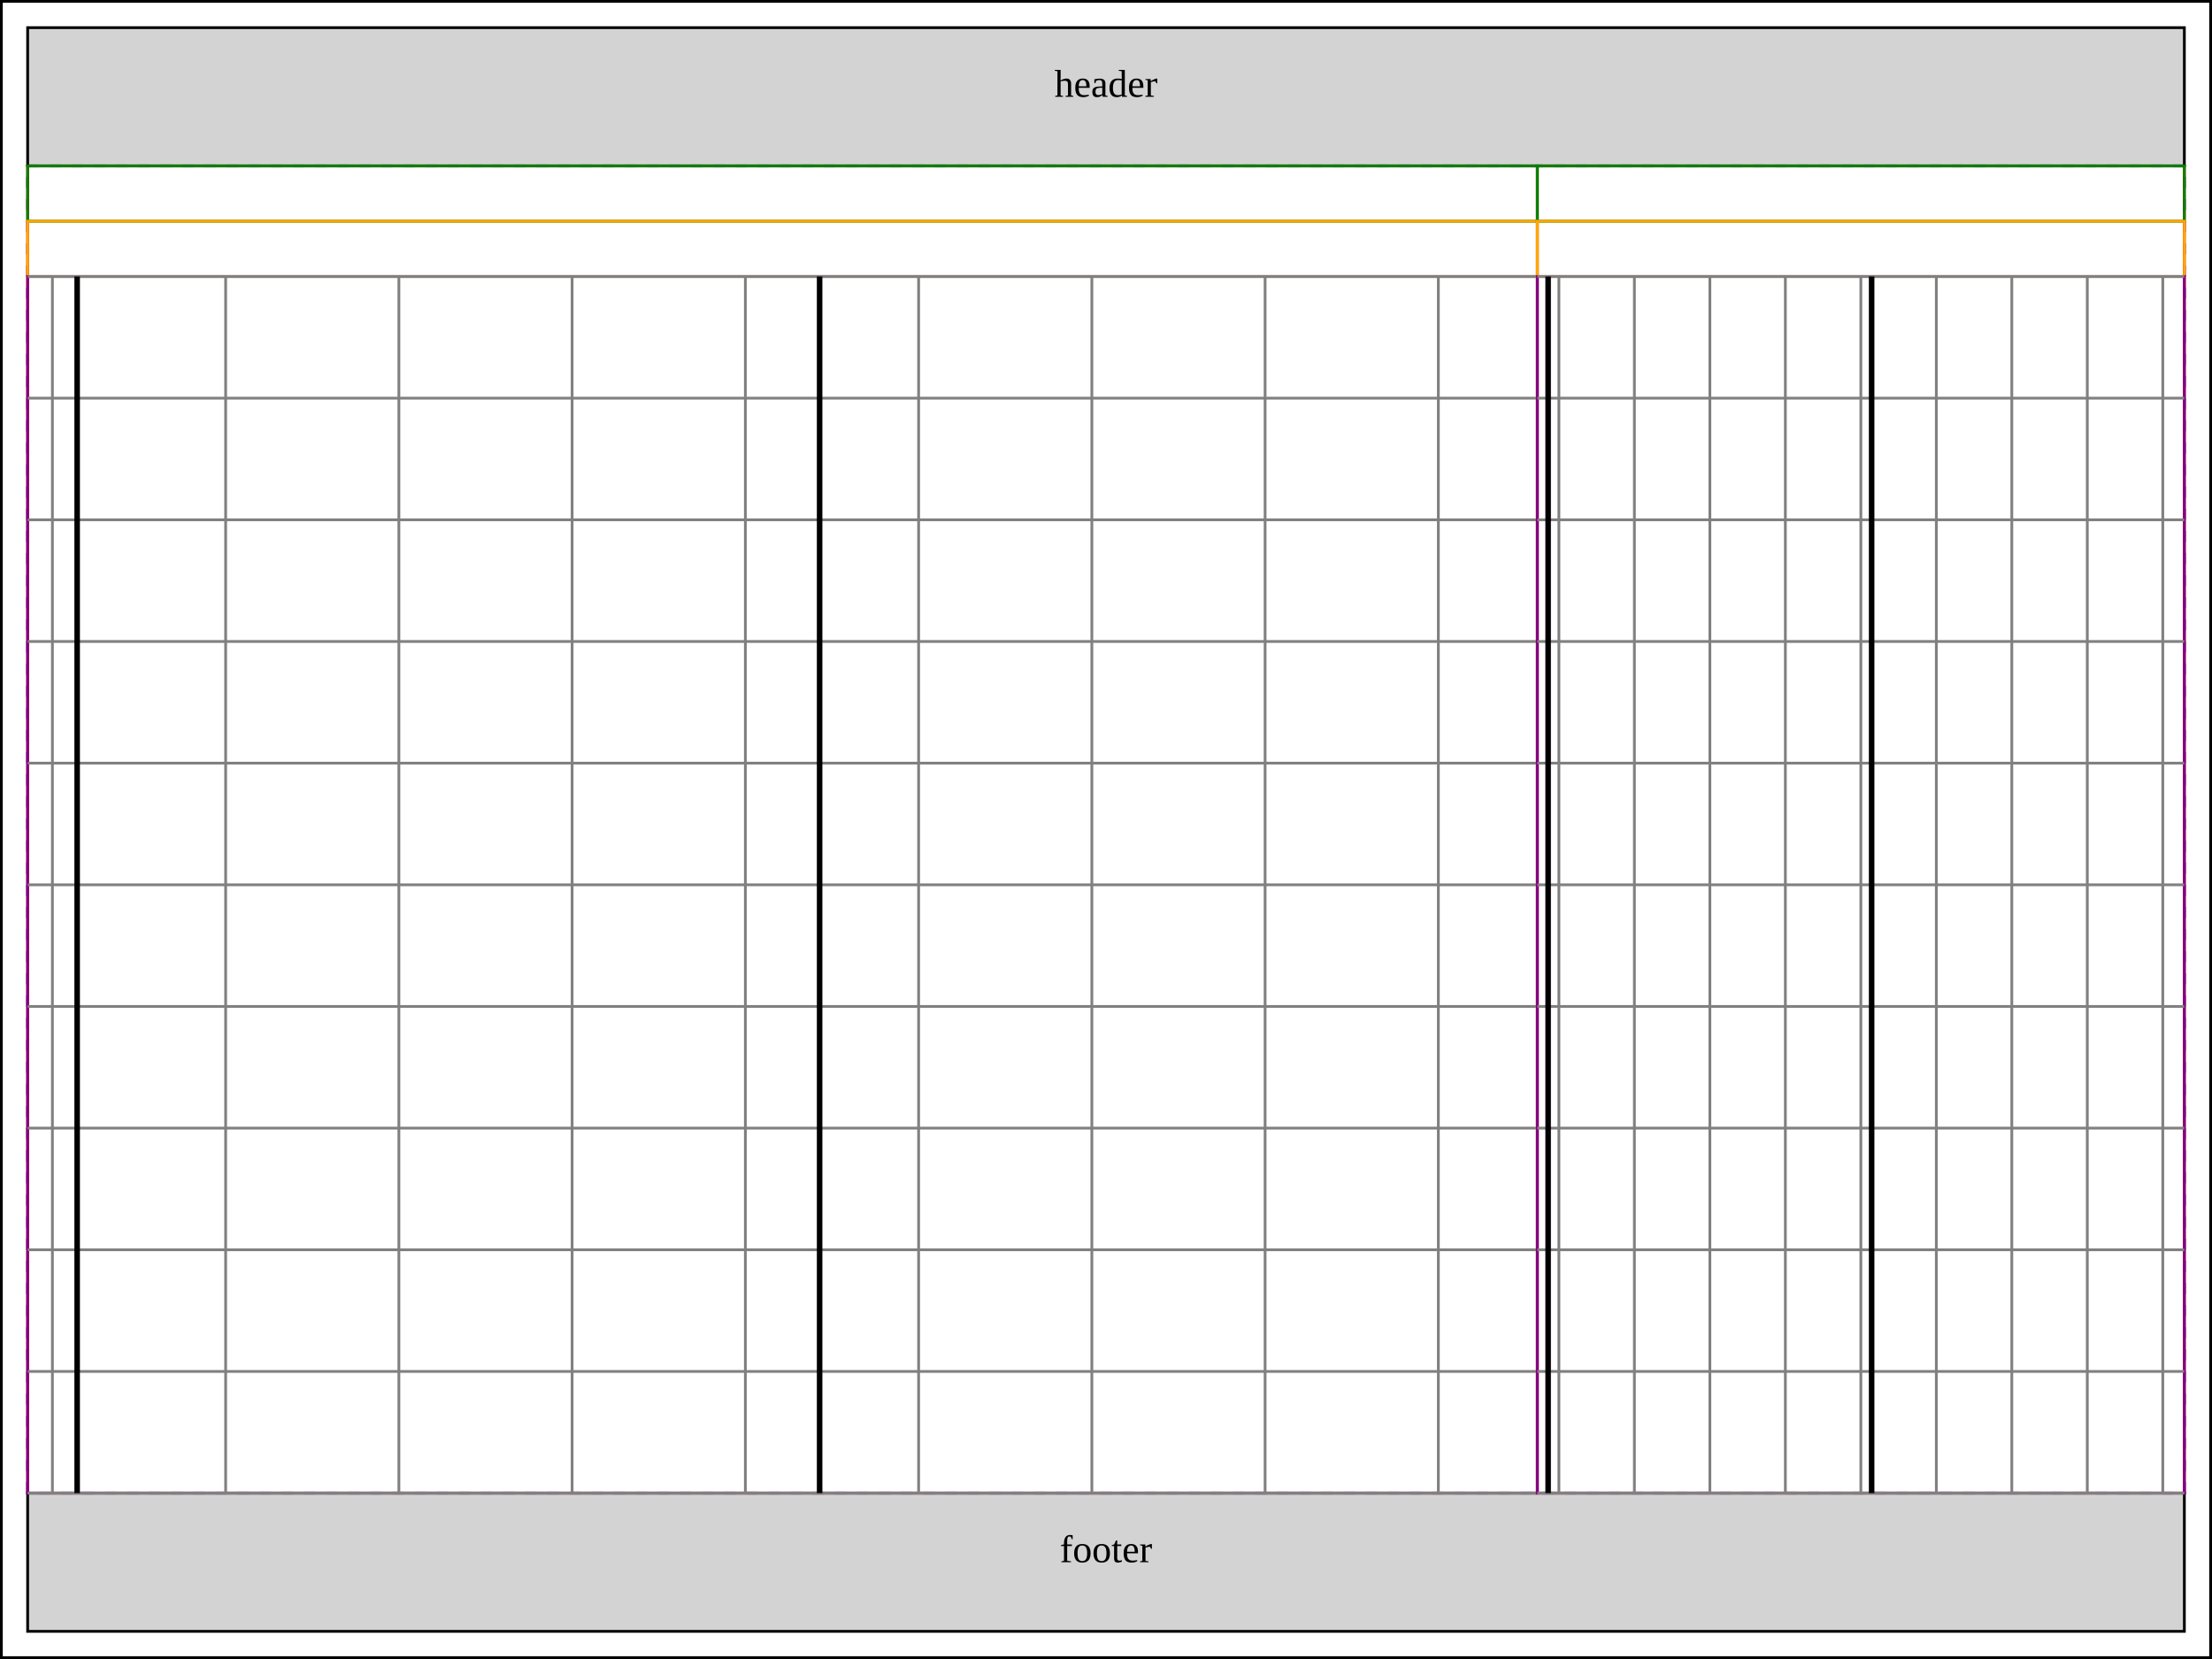
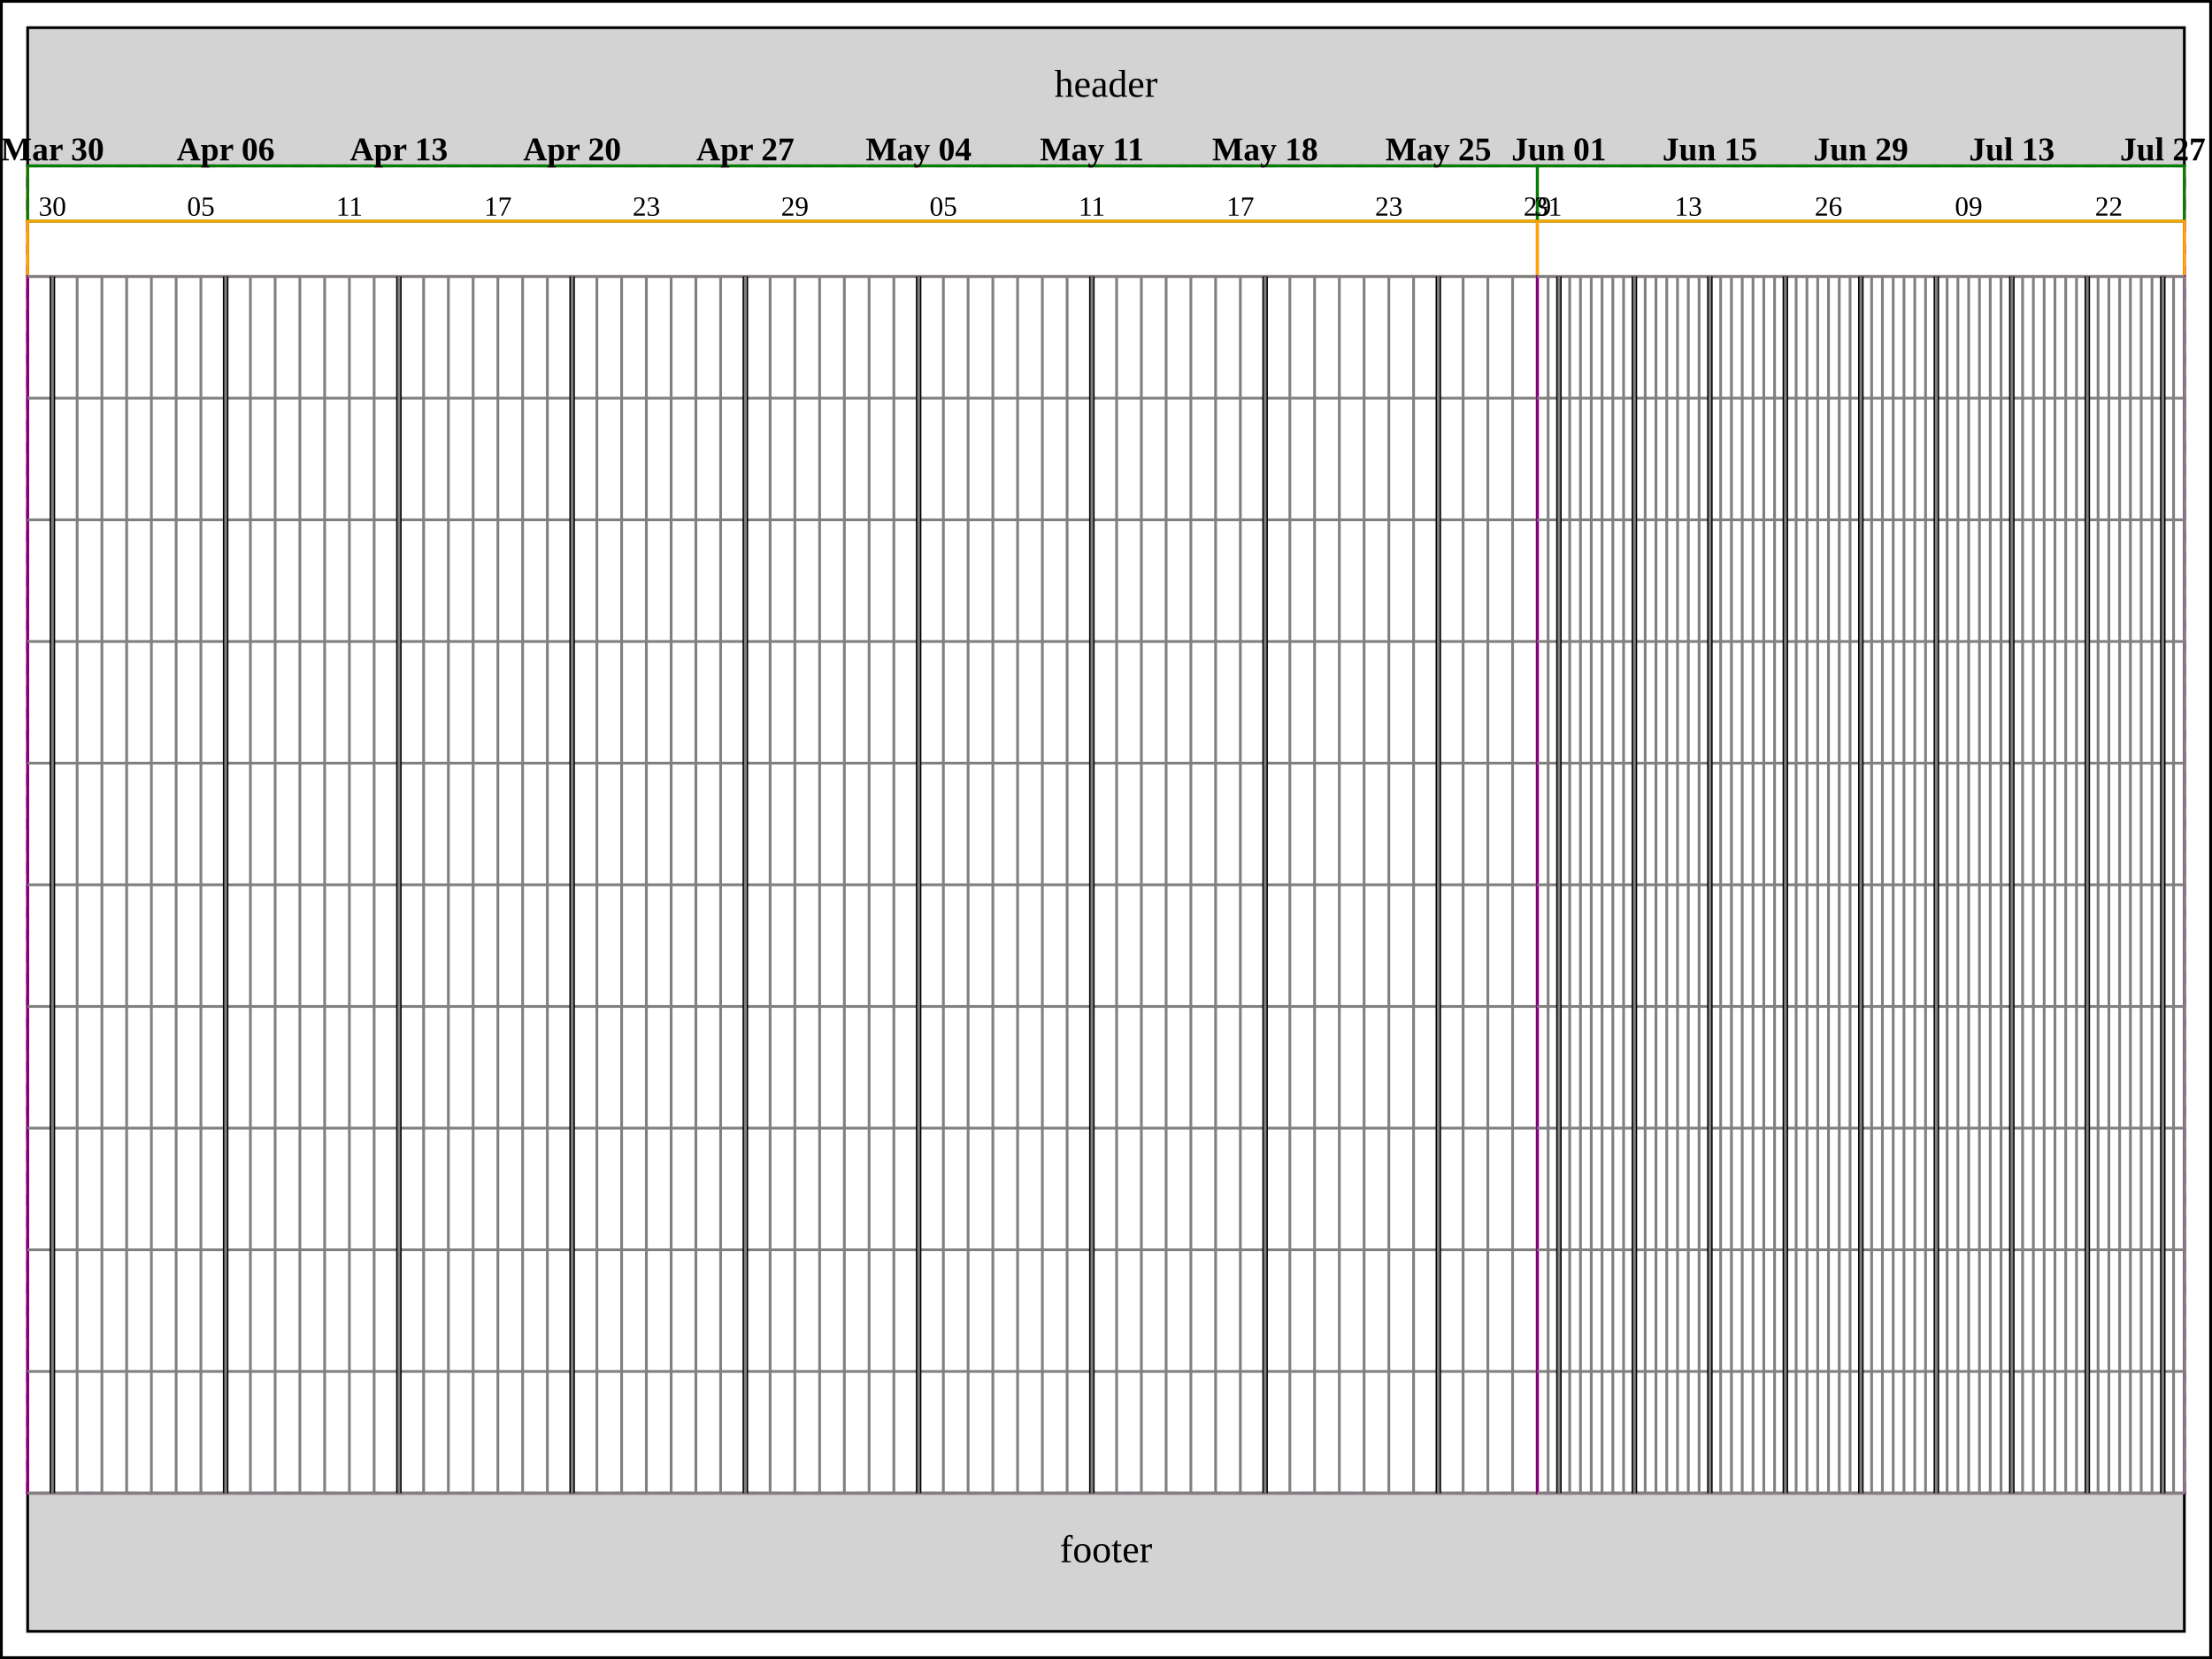
<svg xmlns="http://www.w3.org/2000/svg" baseProfile="full" height="600.0" version="1.1" width="800.0">
  <defs />
  <rect fill="white" height="600.0" stroke="black" stroke-width="2" width="800.0" x="0" y="0" />
  <rect fill="lightgray" height="50.0" stroke="black" stroke-width="1" width="780.0" x="10.0" y="10.0" />
  <text font-size="14" text-anchor="middle" x="400.0" y="35.0">header</text>
  <rect fill="lightgray" height="50.0" stroke="black" stroke-width="1" width="780.0" x="10.0" y="540.0" />
  <text font-size="14" text-anchor="middle" x="400.0" y="565.0">footer</text>
  <rect fill="none" height="480.0" stroke="blue" stroke-dasharray="4" stroke-width="1" width="780.0" x="10.0" y="60.0" />
  <rect fill="none" height="480.0" stroke="red" stroke-width="1" width="546.0" x="10.0" y="60.0" />
  <rect fill="none" height="20.0" stroke="green" stroke-width="1" width="546.0" x="10.0" y="60.0" />
  <rect fill="none" height="20.0" stroke="orange" stroke-width="1" width="546.0" x="10.0" y="80.0" />
  <rect fill="none" height="440.0" stroke="purple" stroke-width="1" width="546.0" x="10.0" y="100.0" />
  <line stroke="gray" stroke-width="1" x1="10.0" x2="556.0" y1="100.0" y2="100.0" />
  <line stroke="gray" stroke-width="1" x1="10.0" x2="556.0" y1="144.0" y2="144.0" />
  <line stroke="gray" stroke-width="1" x1="10.0" x2="556.0" y1="188.0" y2="188.0" />
  <line stroke="gray" stroke-width="1" x1="10.0" x2="556.0" y1="232.0" y2="232.0" />
  <line stroke="gray" stroke-width="1" x1="10.0" x2="556.0" y1="276.0" y2="276.0" />
  <line stroke="gray" stroke-width="1" x1="10.0" x2="556.0" y1="320.0" y2="320.0" />
  <line stroke="gray" stroke-width="1" x1="10.0" x2="556.0" y1="364.0" y2="364.0" />
  <line stroke="gray" stroke-width="1" x1="10.0" x2="556.0" y1="408.0" y2="408.0" />
  <line stroke="gray" stroke-width="1" x1="10.0" x2="556.0" y1="452.0" y2="452.0" />
  <line stroke="gray" stroke-width="1" x1="10.0" x2="556.0" y1="496.0" y2="496.0" />
  <line stroke="gray" stroke-width="1" x1="10.0" x2="556.0" y1="540.0" y2="540.0" />
-   <line stroke="black" stroke-width="2" x1="27.902" x2="27.902" y1="100.0" y2="540.0" />
-   <line stroke="black" stroke-width="2" x1="296.426" x2="296.426" y1="100.0" y2="540.0" />
+   <line stroke="black" stroke-width="2" x1="18.951" x2="18.951" y1="100.0" y2="540.0" />
+   <line stroke="black" stroke-width="2" x1="81.607" x2="81.607" y1="100.0" y2="540.0" />
+   <line stroke="black" stroke-width="2" x1="144.262" x2="144.262" y1="100.0" y2="540.0" />
+   <line stroke="black" stroke-width="2" x1="206.918" x2="206.918" y1="100.0" y2="540.0" />
+   <line stroke="black" stroke-width="2" x1="269.574" x2="269.574" y1="100.0" y2="540.0" />
+   <line stroke="black" stroke-width="2" x1="332.23" x2="332.23" y1="100.0" y2="540.0" />
+   <line stroke="black" stroke-width="2" x1="394.885" x2="394.885" y1="100.0" y2="540.0" />
+   <line stroke="black" stroke-width="2" x1="457.541" x2="457.541" y1="100.0" y2="540.0" />
+   <line stroke="black" stroke-width="2" x1="520.197" x2="520.197" y1="100.0" y2="540.0" />
+   <text font-size="12" font-weight="bold" text-anchor="middle" x="18.951" y="58.0">Mar 30</text>
+   <text font-size="12" font-weight="bold" text-anchor="middle" x="81.607" y="58.0">Apr 06</text>
+   <text font-size="12" font-weight="bold" text-anchor="middle" x="144.262" y="58.0">Apr 13</text>
+   <text font-size="12" font-weight="bold" text-anchor="middle" x="206.918" y="58.0">Apr 20</text>
+   <text font-size="12" font-weight="bold" text-anchor="middle" x="269.574" y="58.0">Apr 27</text>
+   <text font-size="12" font-weight="bold" text-anchor="middle" x="332.23" y="58.0">May 04</text>
+   <text font-size="12" font-weight="bold" text-anchor="middle" x="394.885" y="58.0">May 11</text>
+   <text font-size="12" font-weight="bold" text-anchor="middle" x="457.541" y="58.0">May 18</text>
+   <text font-size="12" font-weight="bold" text-anchor="middle" x="520.197" y="58.0">May 25</text>
  <line stroke="gray" stroke-width="1" x1="18.951" x2="18.951" y1="100.0" y2="540.0" />
+   <line stroke="gray" stroke-width="1" x1="27.902" x2="27.902" y1="100.0" y2="540.0" />
+   <line stroke="gray" stroke-width="1" x1="36.852" x2="36.852" y1="100.0" y2="540.0" />
+   <line stroke="gray" stroke-width="1" x1="45.803" x2="45.803" y1="100.0" y2="540.0" />
+   <line stroke="gray" stroke-width="1" x1="54.754" x2="54.754" y1="100.0" y2="540.0" />
+   <line stroke="gray" stroke-width="1" x1="63.705" x2="63.705" y1="100.0" y2="540.0" />
+   <line stroke="gray" stroke-width="1" x1="72.656" x2="72.656" y1="100.0" y2="540.0" />
  <line stroke="gray" stroke-width="1" x1="81.607" x2="81.607" y1="100.0" y2="540.0" />
+   <line stroke="gray" stroke-width="1" x1="90.557" x2="90.557" y1="100.0" y2="540.0" />
+   <line stroke="gray" stroke-width="1" x1="99.508" x2="99.508" y1="100.0" y2="540.0" />
+   <line stroke="gray" stroke-width="1" x1="108.459" x2="108.459" y1="100.0" y2="540.0" />
+   <line stroke="gray" stroke-width="1" x1="117.41" x2="117.41" y1="100.0" y2="540.0" />
+   <line stroke="gray" stroke-width="1" x1="126.361" x2="126.361" y1="100.0" y2="540.0" />
+   <line stroke="gray" stroke-width="1" x1="135.311" x2="135.311" y1="100.0" y2="540.0" />
  <line stroke="gray" stroke-width="1" x1="144.262" x2="144.262" y1="100.0" y2="540.0" />
+   <line stroke="gray" stroke-width="1" x1="153.213" x2="153.213" y1="100.0" y2="540.0" />
+   <line stroke="gray" stroke-width="1" x1="162.164" x2="162.164" y1="100.0" y2="540.0" />
+   <line stroke="gray" stroke-width="1" x1="171.115" x2="171.115" y1="100.0" y2="540.0" />
+   <line stroke="gray" stroke-width="1" x1="180.066" x2="180.066" y1="100.0" y2="540.0" />
+   <line stroke="gray" stroke-width="1" x1="189.016" x2="189.016" y1="100.0" y2="540.0" />
+   <line stroke="gray" stroke-width="1" x1="197.967" x2="197.967" y1="100.0" y2="540.0" />
  <line stroke="gray" stroke-width="1" x1="206.918" x2="206.918" y1="100.0" y2="540.0" />
+   <line stroke="gray" stroke-width="1" x1="215.869" x2="215.869" y1="100.0" y2="540.0" />
+   <line stroke="gray" stroke-width="1" x1="224.82" x2="224.82" y1="100.0" y2="540.0" />
+   <line stroke="gray" stroke-width="1" x1="233.77" x2="233.77" y1="100.0" y2="540.0" />
+   <line stroke="gray" stroke-width="1" x1="242.721" x2="242.721" y1="100.0" y2="540.0" />
+   <line stroke="gray" stroke-width="1" x1="251.672" x2="251.672" y1="100.0" y2="540.0" />
+   <line stroke="gray" stroke-width="1" x1="260.623" x2="260.623" y1="100.0" y2="540.0" />
  <line stroke="gray" stroke-width="1" x1="269.574" x2="269.574" y1="100.0" y2="540.0" />
+   <line stroke="gray" stroke-width="1" x1="278.525" x2="278.525" y1="100.0" y2="540.0" />
+   <line stroke="gray" stroke-width="1" x1="287.475" x2="287.475" y1="100.0" y2="540.0" />
+   <line stroke="gray" stroke-width="1" x1="296.426" x2="296.426" y1="100.0" y2="540.0" />
+   <line stroke="gray" stroke-width="1" x1="305.377" x2="305.377" y1="100.0" y2="540.0" />
+   <line stroke="gray" stroke-width="1" x1="314.328" x2="314.328" y1="100.0" y2="540.0" />
+   <line stroke="gray" stroke-width="1" x1="323.279" x2="323.279" y1="100.0" y2="540.0" />
  <line stroke="gray" stroke-width="1" x1="332.23" x2="332.23" y1="100.0" y2="540.0" />
+   <line stroke="gray" stroke-width="1" x1="341.18" x2="341.18" y1="100.0" y2="540.0" />
+   <line stroke="gray" stroke-width="1" x1="350.131" x2="350.131" y1="100.0" y2="540.0" />
+   <line stroke="gray" stroke-width="1" x1="359.082" x2="359.082" y1="100.0" y2="540.0" />
+   <line stroke="gray" stroke-width="1" x1="368.033" x2="368.033" y1="100.0" y2="540.0" />
+   <line stroke="gray" stroke-width="1" x1="376.984" x2="376.984" y1="100.0" y2="540.0" />
+   <line stroke="gray" stroke-width="1" x1="385.934" x2="385.934" y1="100.0" y2="540.0" />
  <line stroke="gray" stroke-width="1" x1="394.885" x2="394.885" y1="100.0" y2="540.0" />
+   <line stroke="gray" stroke-width="1" x1="403.836" x2="403.836" y1="100.0" y2="540.0" />
+   <line stroke="gray" stroke-width="1" x1="412.787" x2="412.787" y1="100.0" y2="540.0" />
+   <line stroke="gray" stroke-width="1" x1="421.738" x2="421.738" y1="100.0" y2="540.0" />
+   <line stroke="gray" stroke-width="1" x1="430.689" x2="430.689" y1="100.0" y2="540.0" />
+   <line stroke="gray" stroke-width="1" x1="439.639" x2="439.639" y1="100.0" y2="540.0" />
+   <line stroke="gray" stroke-width="1" x1="448.59" x2="448.59" y1="100.0" y2="540.0" />
  <line stroke="gray" stroke-width="1" x1="457.541" x2="457.541" y1="100.0" y2="540.0" />
+   <line stroke="gray" stroke-width="1" x1="466.492" x2="466.492" y1="100.0" y2="540.0" />
+   <line stroke="gray" stroke-width="1" x1="475.443" x2="475.443" y1="100.0" y2="540.0" />
+   <line stroke="gray" stroke-width="1" x1="484.393" x2="484.393" y1="100.0" y2="540.0" />
+   <line stroke="gray" stroke-width="1" x1="493.344" x2="493.344" y1="100.0" y2="540.0" />
+   <line stroke="gray" stroke-width="1" x1="502.295" x2="502.295" y1="100.0" y2="540.0" />
+   <line stroke="gray" stroke-width="1" x1="511.246" x2="511.246" y1="100.0" y2="540.0" />
  <line stroke="gray" stroke-width="1" x1="520.197" x2="520.197" y1="100.0" y2="540.0" />
+   <line stroke="gray" stroke-width="1" x1="529.148" x2="529.148" y1="100.0" y2="540.0" />
+   <line stroke="gray" stroke-width="1" x1="538.098" x2="538.098" y1="100.0" y2="540.0" />
+   <line stroke="gray" stroke-width="1" x1="547.049" x2="547.049" y1="100.0" y2="540.0" />
+   <line stroke="gray" stroke-width="1" x1="556.0" x2="556.0" y1="100.0" y2="540.0" />
+   <text font-size="10" text-anchor="middle" x="18.951" y="78.0">30</text>
+   <text font-size="10" text-anchor="middle" x="72.656" y="78.0">05</text>
+   <text font-size="10" text-anchor="middle" x="126.361" y="78.0">11</text>
+   <text font-size="10" text-anchor="middle" x="180.066" y="78.0">17</text>
+   <text font-size="10" text-anchor="middle" x="233.77" y="78.0">23</text>
+   <text font-size="10" text-anchor="middle" x="287.475" y="78.0">29</text>
+   <text font-size="10" text-anchor="middle" x="341.18" y="78.0">05</text>
+   <text font-size="10" text-anchor="middle" x="394.885" y="78.0">11</text>
+   <text font-size="10" text-anchor="middle" x="448.59" y="78.0">17</text>
+   <text font-size="10" text-anchor="middle" x="502.295" y="78.0">23</text>
+   <text font-size="10" text-anchor="middle" x="556.0" y="78.0">29</text>
  <rect fill="none" height="480.0" stroke="red" stroke-width="1" width="234.0" x="556.0" y="60.0" />
  <rect fill="none" height="20.0" stroke="green" stroke-width="1" width="234.0" x="556.0" y="60.0" />
  <rect fill="none" height="20.0" stroke="orange" stroke-width="1" width="234.0" x="556.0" y="80.0" />
  <rect fill="none" height="440.0" stroke="purple" stroke-width="1" width="234.0" x="556.0" y="100.0" />
  <line stroke="gray" stroke-width="1" x1="556.0" x2="790.0" y1="100.0" y2="100.0" />
  <line stroke="gray" stroke-width="1" x1="556.0" x2="790.0" y1="144.0" y2="144.0" />
  <line stroke="gray" stroke-width="1" x1="556.0" x2="790.0" y1="188.0" y2="188.0" />
  <line stroke="gray" stroke-width="1" x1="556.0" x2="790.0" y1="232.0" y2="232.0" />
  <line stroke="gray" stroke-width="1" x1="556.0" x2="790.0" y1="276.0" y2="276.0" />
  <line stroke="gray" stroke-width="1" x1="556.0" x2="790.0" y1="320.0" y2="320.0" />
  <line stroke="gray" stroke-width="1" x1="556.0" x2="790.0" y1="364.0" y2="364.0" />
  <line stroke="gray" stroke-width="1" x1="556.0" x2="790.0" y1="408.0" y2="408.0" />
  <line stroke="gray" stroke-width="1" x1="556.0" x2="790.0" y1="452.0" y2="452.0" />
  <line stroke="gray" stroke-width="1" x1="556.0" x2="790.0" y1="496.0" y2="496.0" />
  <line stroke="gray" stroke-width="1" x1="556.0" x2="790.0" y1="540.0" y2="540.0" />
-   <line stroke="black" stroke-width="2" x1="559.9" x2="559.9" y1="100.0" y2="540.0" />
-   <line stroke="black" stroke-width="2" x1="676.9" x2="676.9" y1="100.0" y2="540.0" />
+   <line stroke="black" stroke-width="2" x1="563.8" x2="563.8" y1="100.0" y2="540.0" />
+   <line stroke="black" stroke-width="2" x1="591.1" x2="591.1" y1="100.0" y2="540.0" />
+   <line stroke="black" stroke-width="2" x1="618.4" x2="618.4" y1="100.0" y2="540.0" />
+   <line stroke="black" stroke-width="2" x1="645.7" x2="645.7" y1="100.0" y2="540.0" />
+   <line stroke="black" stroke-width="2" x1="673.0" x2="673.0" y1="100.0" y2="540.0" />
+   <line stroke="black" stroke-width="2" x1="700.3" x2="700.3" y1="100.0" y2="540.0" />
+   <line stroke="black" stroke-width="2" x1="727.6" x2="727.6" y1="100.0" y2="540.0" />
+   <line stroke="black" stroke-width="2" x1="754.9" x2="754.9" y1="100.0" y2="540.0" />
+   <line stroke="black" stroke-width="2" x1="782.2" x2="782.2" y1="100.0" y2="540.0" />
+   <text font-size="12" font-weight="bold" text-anchor="middle" x="563.8" y="58.0">Jun 01</text>
+   <text font-size="12" font-weight="bold" text-anchor="middle" x="618.4" y="58.0">Jun 15</text>
+   <text font-size="12" font-weight="bold" text-anchor="middle" x="673.0" y="58.0">Jun 29</text>
+   <text font-size="12" font-weight="bold" text-anchor="middle" x="727.6" y="58.0">Jul 13</text>
+   <text font-size="12" font-weight="bold" text-anchor="middle" x="782.2" y="58.0">Jul 27</text>
+   <line stroke="gray" stroke-width="1" x1="559.9" x2="559.9" y1="100.0" y2="540.0" />
  <line stroke="gray" stroke-width="1" x1="563.8" x2="563.8" y1="100.0" y2="540.0" />
+   <line stroke="gray" stroke-width="1" x1="567.7" x2="567.7" y1="100.0" y2="540.0" />
+   <line stroke="gray" stroke-width="1" x1="571.6" x2="571.6" y1="100.0" y2="540.0" />
+   <line stroke="gray" stroke-width="1" x1="575.5" x2="575.5" y1="100.0" y2="540.0" />
+   <line stroke="gray" stroke-width="1" x1="579.4" x2="579.4" y1="100.0" y2="540.0" />
+   <line stroke="gray" stroke-width="1" x1="583.3" x2="583.3" y1="100.0" y2="540.0" />
+   <line stroke="gray" stroke-width="1" x1="587.2" x2="587.2" y1="100.0" y2="540.0" />
  <line stroke="gray" stroke-width="1" x1="591.1" x2="591.1" y1="100.0" y2="540.0" />
+   <line stroke="gray" stroke-width="1" x1="595.0" x2="595.0" y1="100.0" y2="540.0" />
+   <line stroke="gray" stroke-width="1" x1="598.9" x2="598.9" y1="100.0" y2="540.0" />
+   <line stroke="gray" stroke-width="1" x1="602.8" x2="602.8" y1="100.0" y2="540.0" />
+   <line stroke="gray" stroke-width="1" x1="606.7" x2="606.7" y1="100.0" y2="540.0" />
+   <line stroke="gray" stroke-width="1" x1="610.6" x2="610.6" y1="100.0" y2="540.0" />
+   <line stroke="gray" stroke-width="1" x1="614.5" x2="614.5" y1="100.0" y2="540.0" />
  <line stroke="gray" stroke-width="1" x1="618.4" x2="618.4" y1="100.0" y2="540.0" />
+   <line stroke="gray" stroke-width="1" x1="622.3" x2="622.3" y1="100.0" y2="540.0" />
+   <line stroke="gray" stroke-width="1" x1="626.2" x2="626.2" y1="100.0" y2="540.0" />
+   <line stroke="gray" stroke-width="1" x1="630.1" x2="630.1" y1="100.0" y2="540.0" />
+   <line stroke="gray" stroke-width="1" x1="634.0" x2="634.0" y1="100.0" y2="540.0" />
+   <line stroke="gray" stroke-width="1" x1="637.9" x2="637.9" y1="100.0" y2="540.0" />
+   <line stroke="gray" stroke-width="1" x1="641.8" x2="641.8" y1="100.0" y2="540.0" />
  <line stroke="gray" stroke-width="1" x1="645.7" x2="645.7" y1="100.0" y2="540.0" />
+   <line stroke="gray" stroke-width="1" x1="649.6" x2="649.6" y1="100.0" y2="540.0" />
+   <line stroke="gray" stroke-width="1" x1="653.5" x2="653.5" y1="100.0" y2="540.0" />
+   <line stroke="gray" stroke-width="1" x1="657.4" x2="657.4" y1="100.0" y2="540.0" />
+   <line stroke="gray" stroke-width="1" x1="661.3" x2="661.3" y1="100.0" y2="540.0" />
+   <line stroke="gray" stroke-width="1" x1="665.2" x2="665.2" y1="100.0" y2="540.0" />
+   <line stroke="gray" stroke-width="1" x1="669.1" x2="669.1" y1="100.0" y2="540.0" />
  <line stroke="gray" stroke-width="1" x1="673.0" x2="673.0" y1="100.0" y2="540.0" />
+   <line stroke="gray" stroke-width="1" x1="676.9" x2="676.9" y1="100.0" y2="540.0" />
+   <line stroke="gray" stroke-width="1" x1="680.8" x2="680.8" y1="100.0" y2="540.0" />
+   <line stroke="gray" stroke-width="1" x1="684.7" x2="684.7" y1="100.0" y2="540.0" />
+   <line stroke="gray" stroke-width="1" x1="688.6" x2="688.6" y1="100.0" y2="540.0" />
+   <line stroke="gray" stroke-width="1" x1="692.5" x2="692.5" y1="100.0" y2="540.0" />
+   <line stroke="gray" stroke-width="1" x1="696.4" x2="696.4" y1="100.0" y2="540.0" />
  <line stroke="gray" stroke-width="1" x1="700.3" x2="700.3" y1="100.0" y2="540.0" />
+   <line stroke="gray" stroke-width="1" x1="704.2" x2="704.2" y1="100.0" y2="540.0" />
+   <line stroke="gray" stroke-width="1" x1="708.1" x2="708.1" y1="100.0" y2="540.0" />
+   <line stroke="gray" stroke-width="1" x1="712.0" x2="712.0" y1="100.0" y2="540.0" />
+   <line stroke="gray" stroke-width="1" x1="715.9" x2="715.9" y1="100.0" y2="540.0" />
+   <line stroke="gray" stroke-width="1" x1="719.8" x2="719.8" y1="100.0" y2="540.0" />
+   <line stroke="gray" stroke-width="1" x1="723.7" x2="723.7" y1="100.0" y2="540.0" />
  <line stroke="gray" stroke-width="1" x1="727.6" x2="727.6" y1="100.0" y2="540.0" />
+   <line stroke="gray" stroke-width="1" x1="731.5" x2="731.5" y1="100.0" y2="540.0" />
+   <line stroke="gray" stroke-width="1" x1="735.4" x2="735.4" y1="100.0" y2="540.0" />
+   <line stroke="gray" stroke-width="1" x1="739.3" x2="739.3" y1="100.0" y2="540.0" />
+   <line stroke="gray" stroke-width="1" x1="743.2" x2="743.2" y1="100.0" y2="540.0" />
+   <line stroke="gray" stroke-width="1" x1="747.1" x2="747.1" y1="100.0" y2="540.0" />
+   <line stroke="gray" stroke-width="1" x1="751.0" x2="751.0" y1="100.0" y2="540.0" />
  <line stroke="gray" stroke-width="1" x1="754.9" x2="754.9" y1="100.0" y2="540.0" />
+   <line stroke="gray" stroke-width="1" x1="758.8" x2="758.8" y1="100.0" y2="540.0" />
+   <line stroke="gray" stroke-width="1" x1="762.7" x2="762.7" y1="100.0" y2="540.0" />
+   <line stroke="gray" stroke-width="1" x1="766.6" x2="766.6" y1="100.0" y2="540.0" />
+   <line stroke="gray" stroke-width="1" x1="770.5" x2="770.5" y1="100.0" y2="540.0" />
+   <line stroke="gray" stroke-width="1" x1="774.4" x2="774.4" y1="100.0" y2="540.0" />
+   <line stroke="gray" stroke-width="1" x1="778.3" x2="778.3" y1="100.0" y2="540.0" />
  <line stroke="gray" stroke-width="1" x1="782.2" x2="782.2" y1="100.0" y2="540.0" />
+   <line stroke="gray" stroke-width="1" x1="786.1" x2="786.1" y1="100.0" y2="540.0" />
+   <line stroke="gray" stroke-width="1" x1="790.0" x2="790.0" y1="100.0" y2="540.0" />
+   <text font-size="10" text-anchor="middle" x="559.9" y="78.0">31</text>
+   <text font-size="10" text-anchor="middle" x="610.6" y="78.0">13</text>
+   <text font-size="10" text-anchor="middle" x="661.3" y="78.0">26</text>
+   <text font-size="10" text-anchor="middle" x="712.0" y="78.0">09</text>
+   <text font-size="10" text-anchor="middle" x="762.7" y="78.0">22</text>
</svg>
